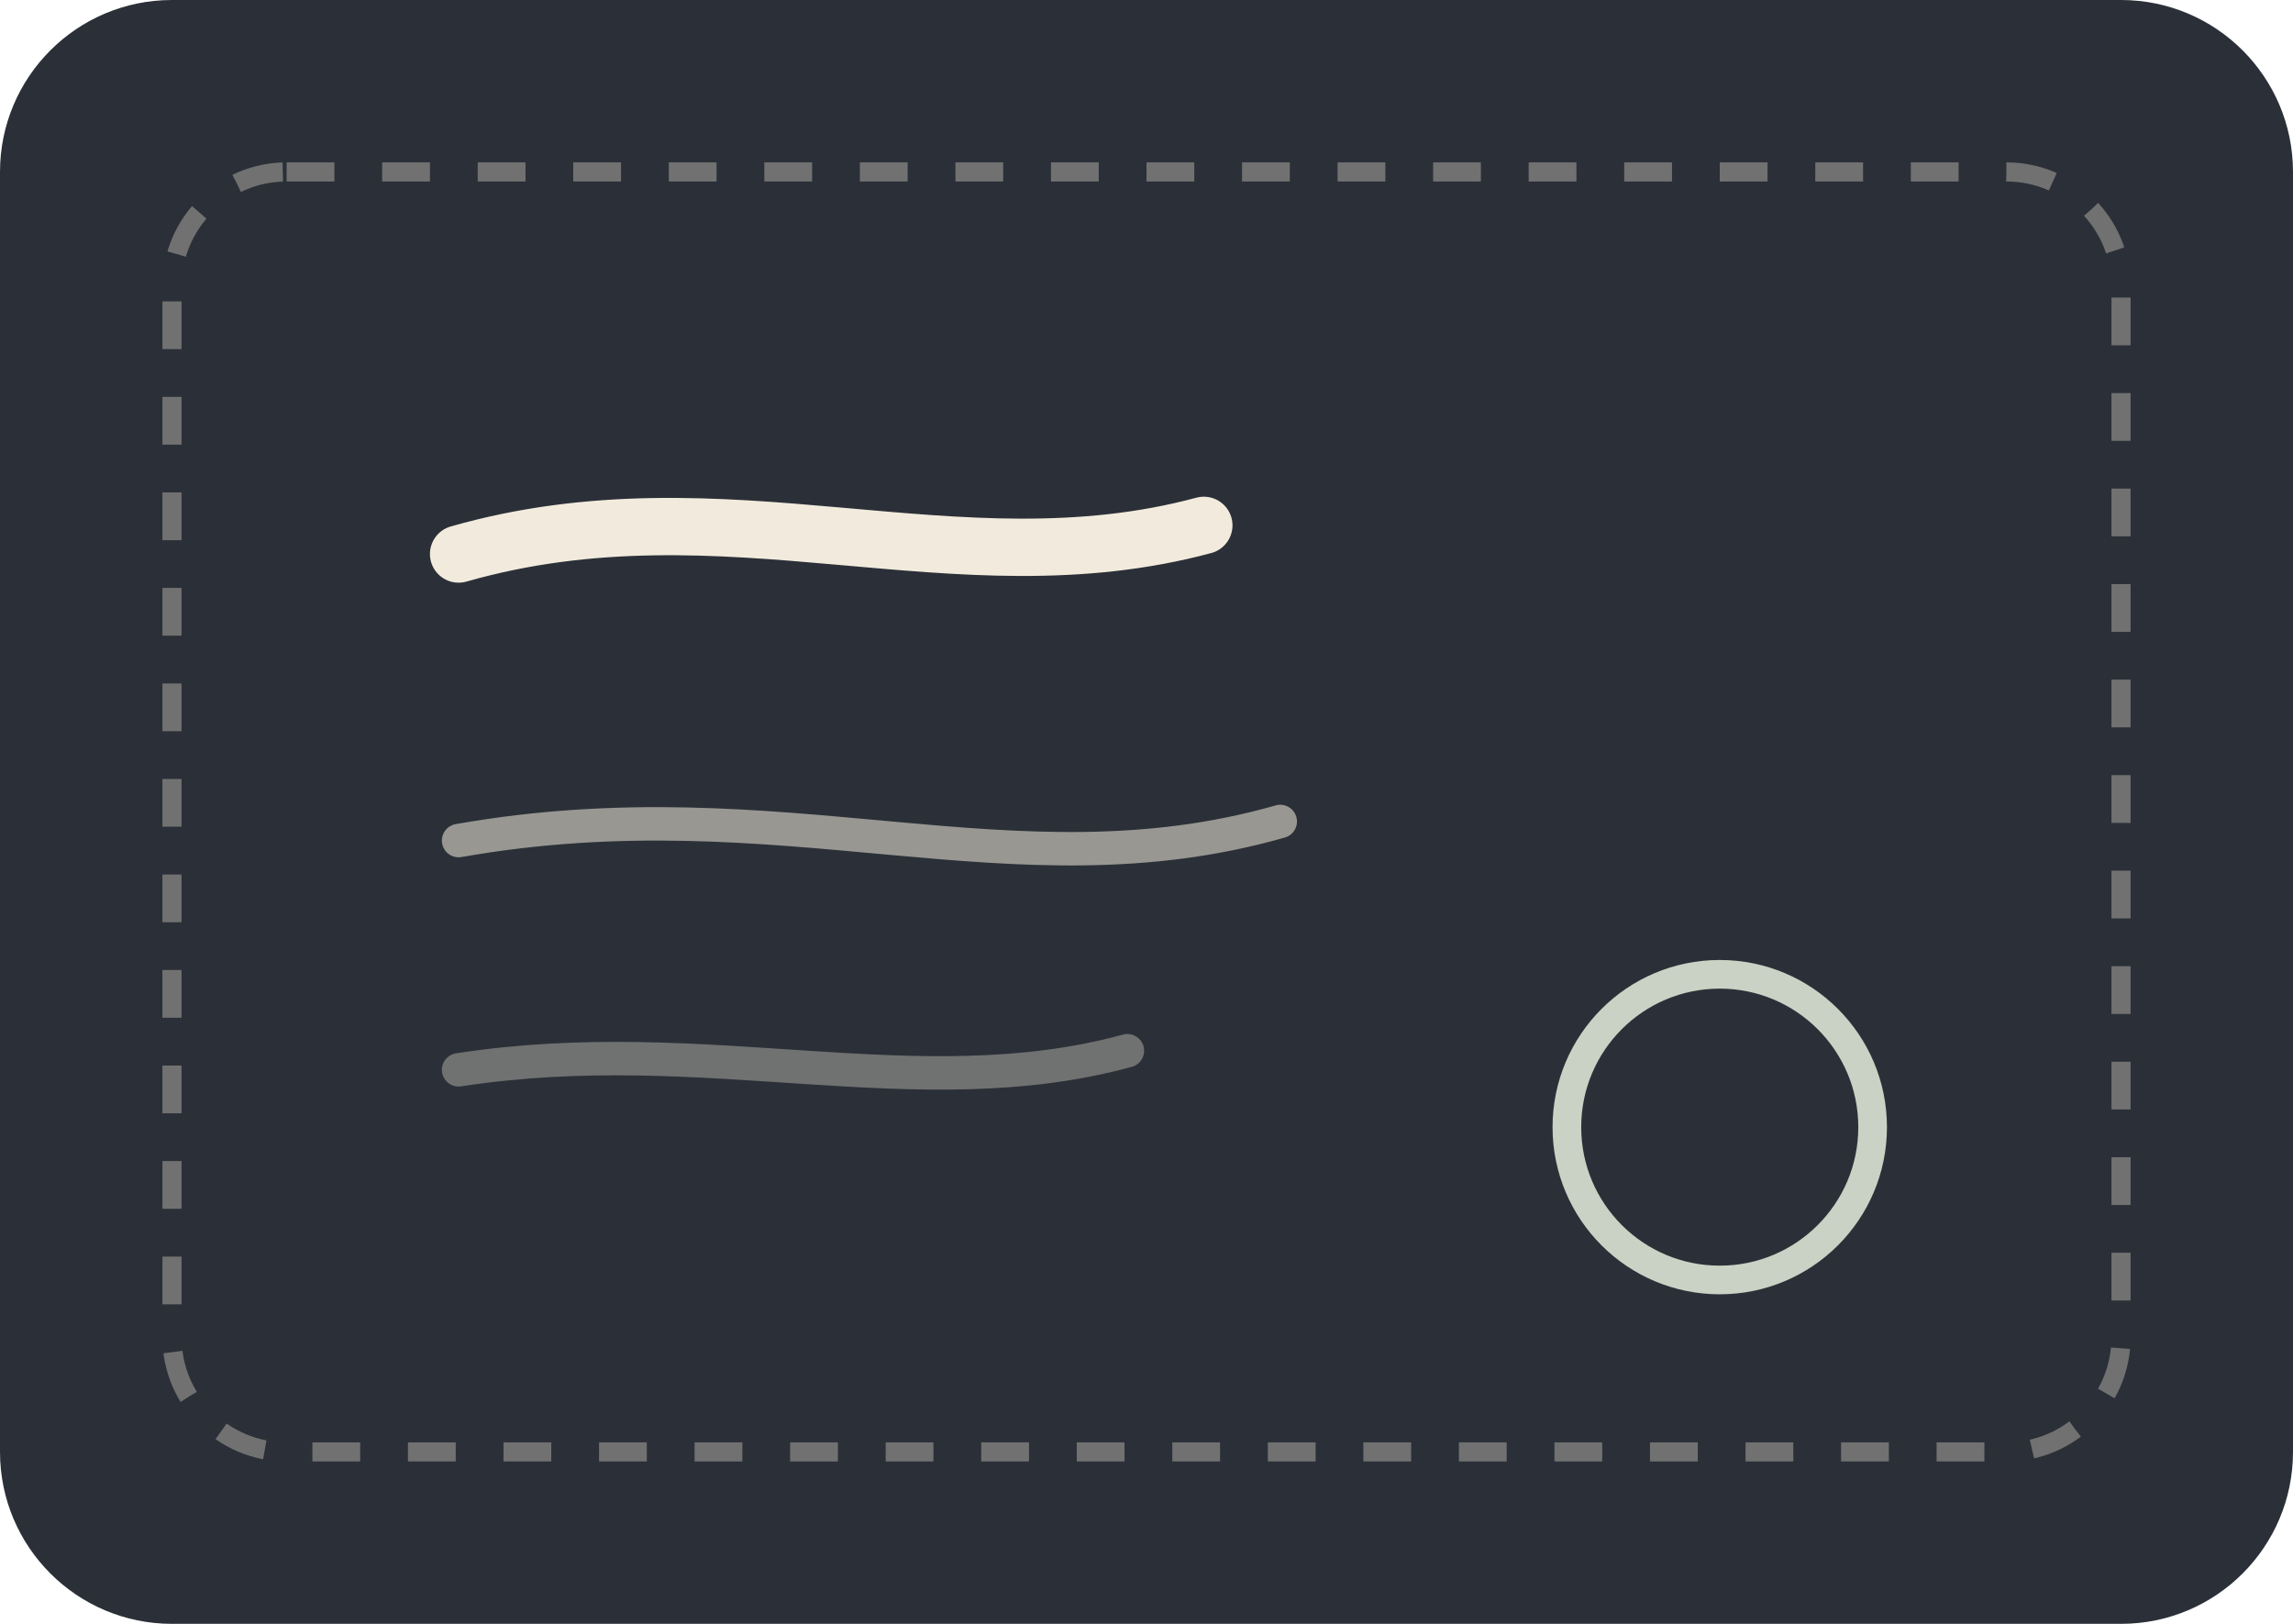
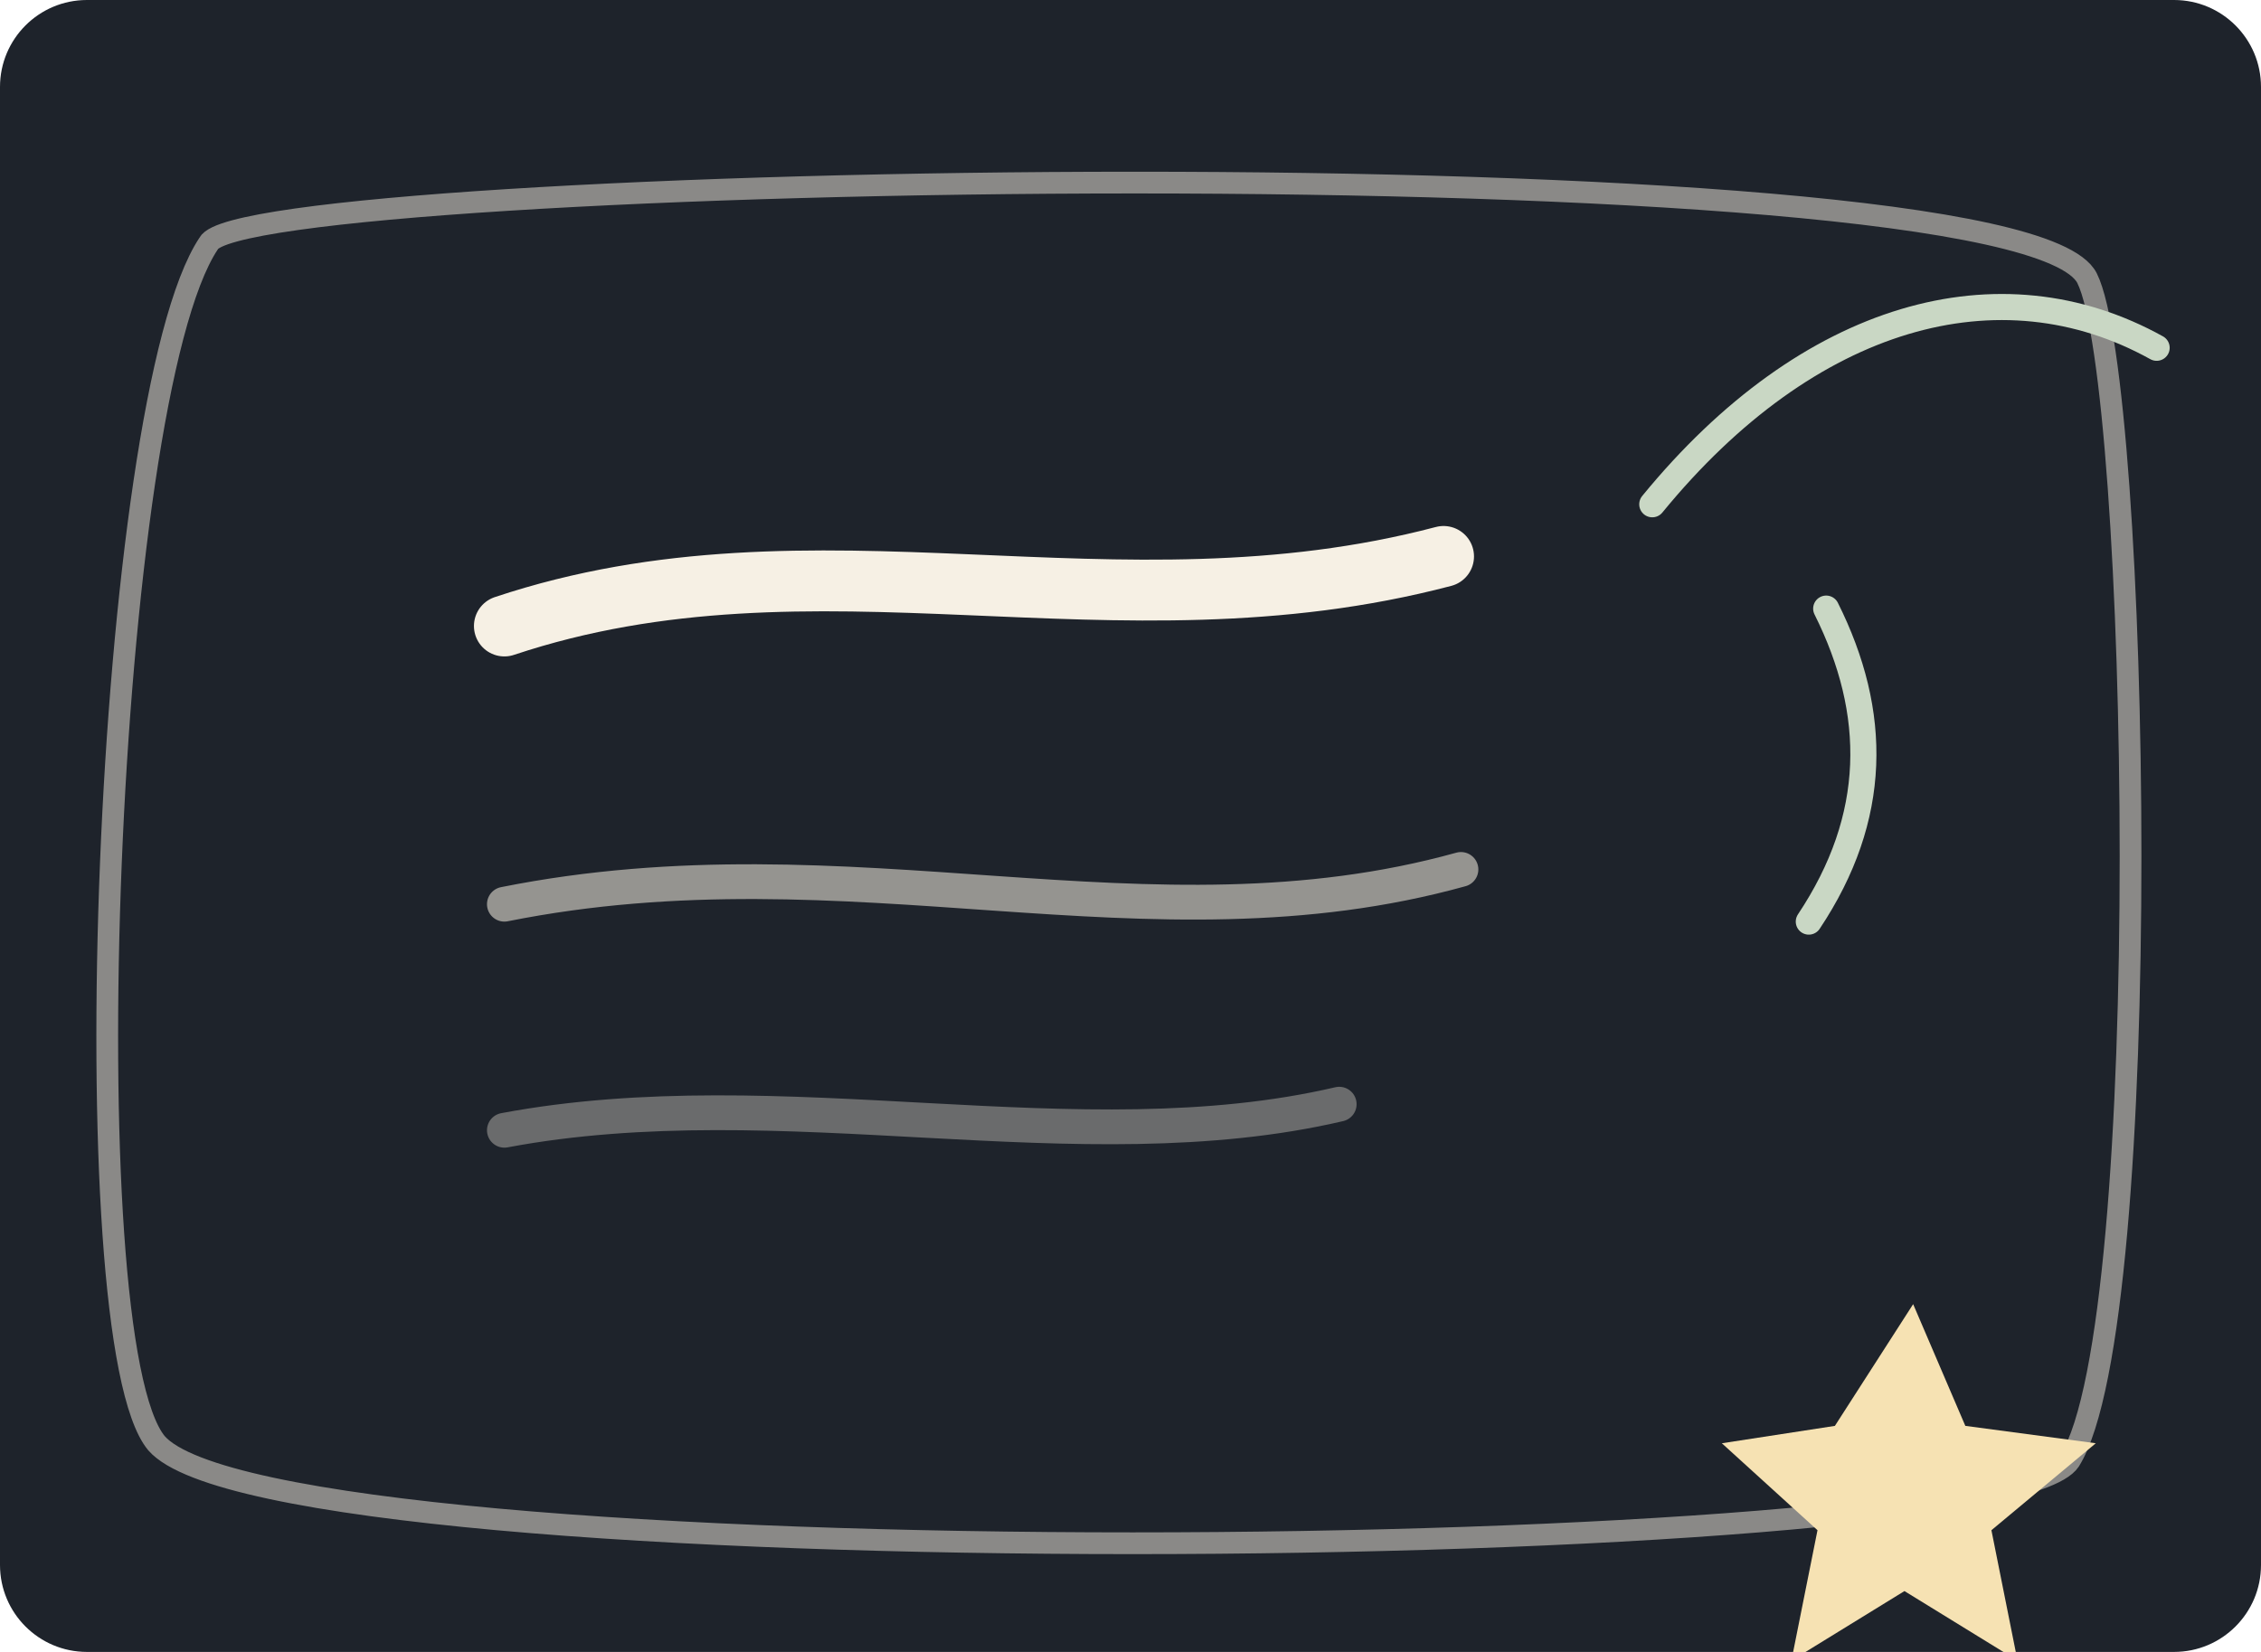
- <svg xmlns="http://www.w3.org/2000/svg" viewBox="0 0 240 170" fill="none" aria-hidden="true">
-   <rect width="240" height="170" rx="18" fill="#2B3038" />
-   <rect x="18" y="18" width="204" height="134" rx="12" stroke="#F2EBDD" stroke-opacity=".35" stroke-width="2" stroke-dasharray="5 5" />
-   <path d="M48 58c28-8 52 4 78-3" stroke="#F2EBDD" stroke-width="6" stroke-linecap="round" />
-   <path d="M48 88c34-6 58 6 86-2" stroke="#F2EBDD" stroke-width="3.5" stroke-linecap="round" opacity=".55" />
-   <path d="M48 112c26-4 48 4 70-2" stroke="#F2EBDD" stroke-width="3.5" stroke-linecap="round" opacity=".35" />
-   <circle cx="180" cy="118" r="16" stroke="#C9D2C4" stroke-width="3" />
+ <svg xmlns="http://www.w3.org/2000/svg" viewBox="0 0 260 190" fill="none" aria-hidden="true">
+   <rect width="260" height="190" rx="10" fill="#1E232B" />
+   <path d="M24 28c4-8 208-12 216 4 6 12 8 120-2 136-8 12-206 14-220-2-10-12-6-120 6-138Z" stroke="#F6F0E4" stroke-opacity=".5" stroke-width="2.5" />
+   <path d="M58 72c36-12 70 2 108-8" stroke="#F6F0E4" stroke-width="7" stroke-linecap="round" />
+   <path d="M58 104c40-8 74 6 110-4" stroke="#F6F0E4" stroke-width="4" stroke-linecap="round" opacity=".55" />
+   <path d="M58 130c32-6 66 4 96-3" stroke="#F6F0E4" stroke-width="4" stroke-linecap="round" opacity=".35" />
+   <path d="M190 58c18-22 40-28 58-18" stroke="#C9D7C4" stroke-width="3" stroke-linecap="round" />
+   <path d="M210 70c6 12 6 24-2 36" stroke="#C9D7C4" stroke-width="3" stroke-linecap="round" />
+   <path d="M220 150 226 164l15 2-12 10 3 15-13-8-13 8 3-15-11-10 13-2Z" fill="#F6E2B3" />
</svg>
